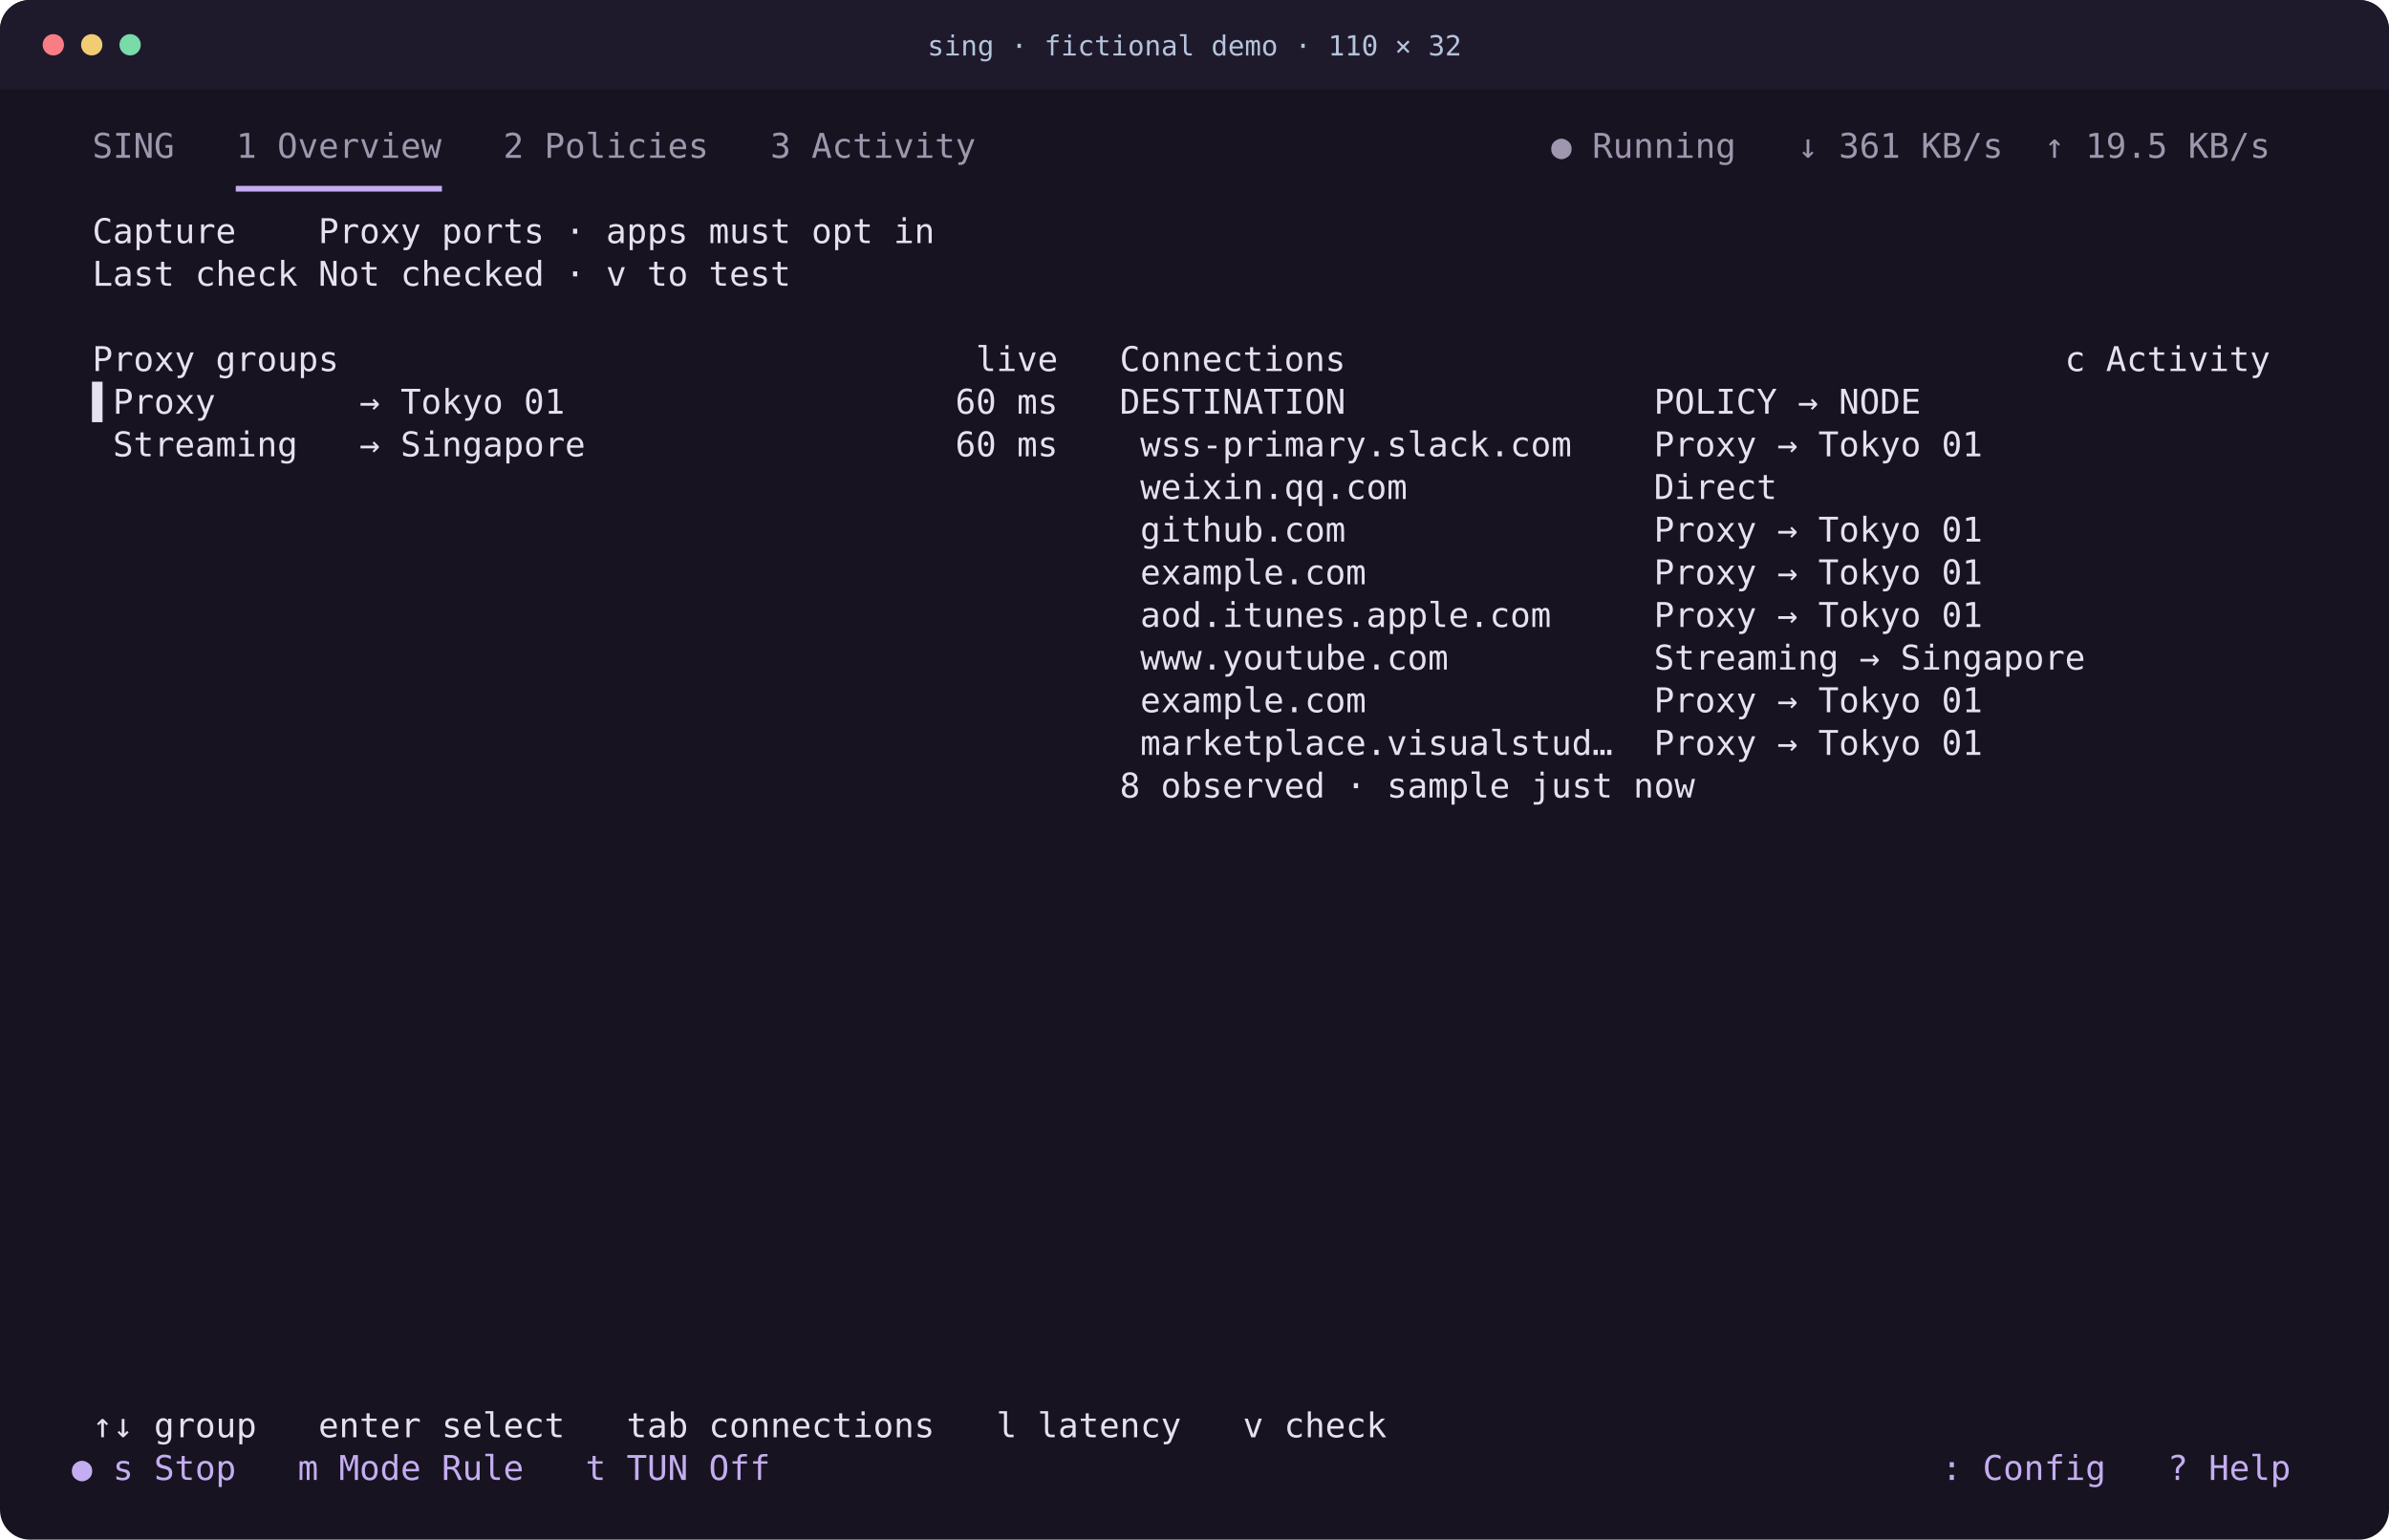
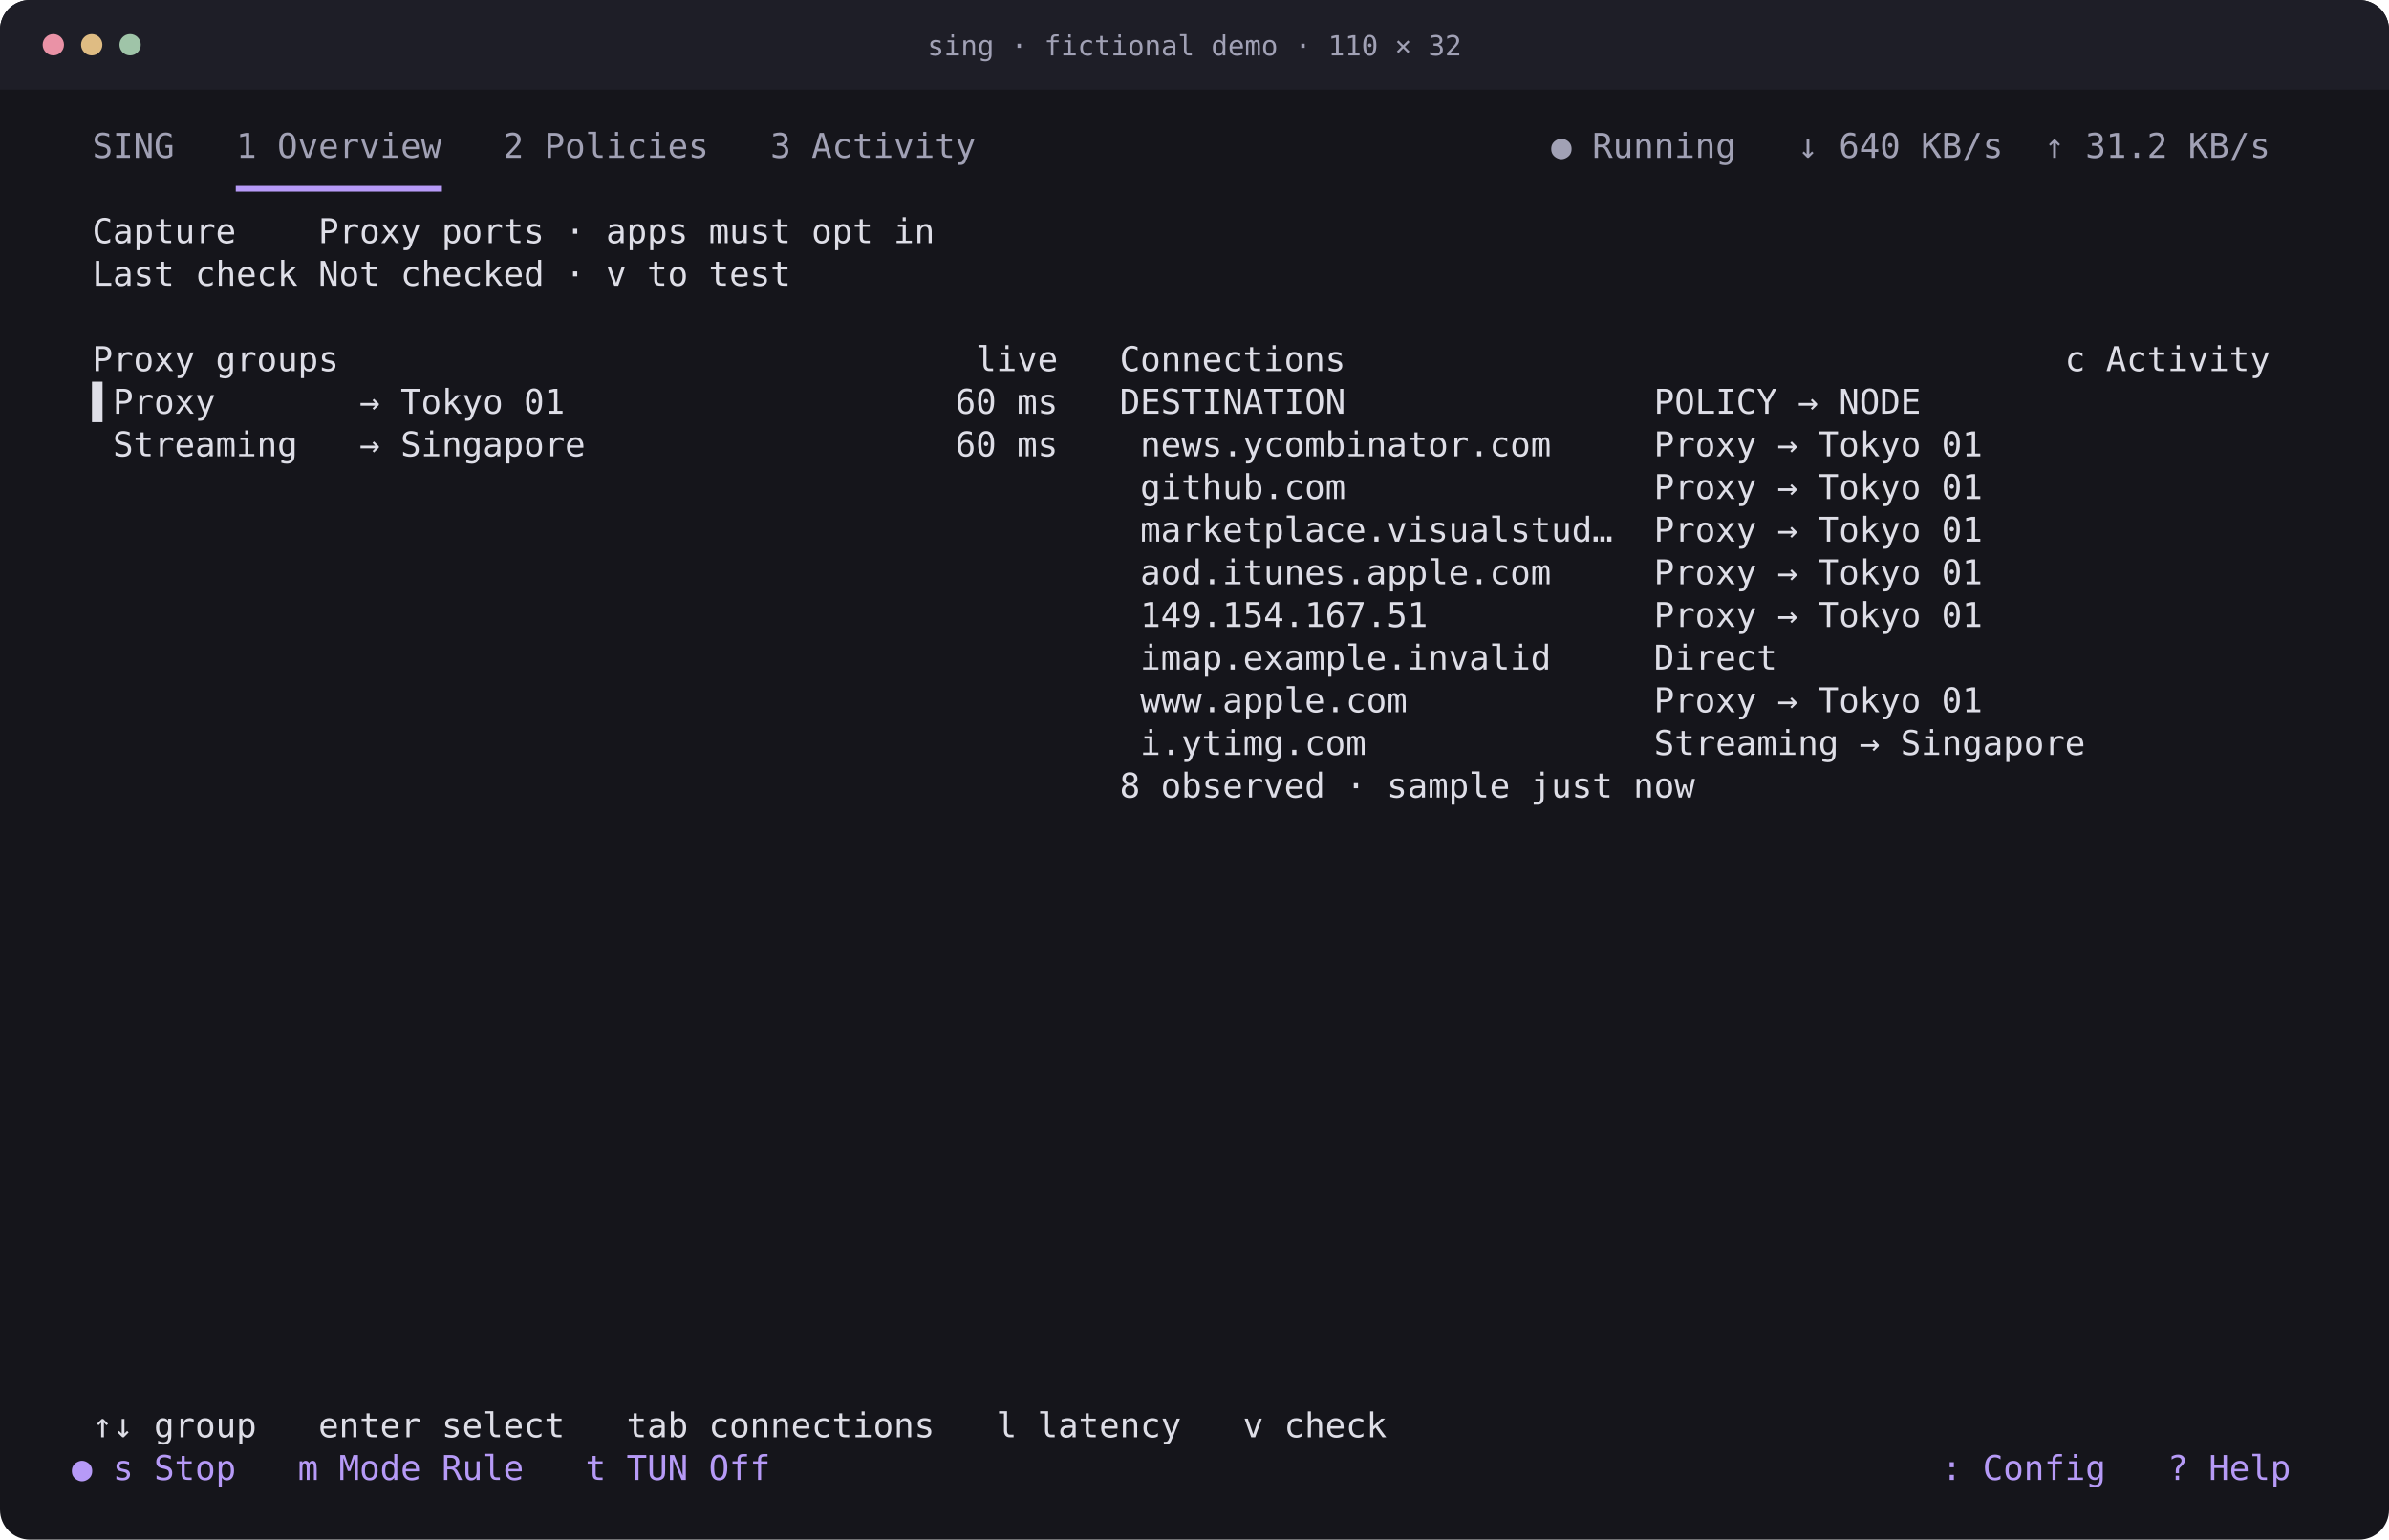
<svg xmlns="http://www.w3.org/2000/svg" width="1120" height="722" viewBox="0 0 1120 722" role="img" aria-labelledby="title desc">
-   <rect width="1120" height="722" rx="14" fill="#171320" />
-   <path d="M14 0h1092a14 14 0 0 1 14 14v28H0V14A14 14 0 0 1 14 0" fill="#1f1a2b" />
-   <circle cx="25" cy="21" r="5" fill="#fa7d86" />
-   <circle cx="43" cy="21" r="5" fill="#f2cc72" />
-   <circle cx="61" cy="21" r="5" fill="#78dba9" />
-   <text x="560" y="26" text-anchor="middle" fill="#b4c4dc" font-size="13" font-family="monospace">sing · fictional demo · 110 × 32</text>
+   <rect width="1120" height="722" rx="14" fill="#15151b" />
+   <path d="M14 0h1092a14 14 0 0 1 14 14v28H0V14A14 14 0 0 1 14 0" fill="#1e1e27" />
+   <circle cx="25" cy="21" r="5" fill="#ea92a6" />
+   <circle cx="43" cy="21" r="5" fill="#dfbc83" />
+   <circle cx="61" cy="21" r="5" fill="#9fc4a8" />
+   <text x="560" y="26" text-anchor="middle" fill="#a1a1b5" font-size="13" font-family="monospace">sing · fictional demo · 110 × 32</text>
  <g font-family="Menlo,Consolas,DejaVu Sans Mono,monospace" font-size="16">
-     <text x="24" y="74" fill="#9e97ae" xml:space="preserve">  SING   1 Overview   2 Policies   3 Activity                            ● Running   ↓ 361 KB/s  ↑ 19.5 KB/s</text>
-     <text x="24" y="94" fill="#c4adf0" xml:space="preserve">         ━━━━━━━━━━</text>
-     <text x="24" y="114" fill="#e5e1ed" xml:space="preserve">  Capture    Proxy ports · apps must opt in</text>
-     <text x="24" y="134" fill="#e5e1ed" xml:space="preserve">  Last check Not checked · v to test</text>
-     <text x="24" y="154" fill="#e5e1ed" xml:space="preserve" />
-     <text x="24" y="174" fill="#e5e1ed" xml:space="preserve">  Proxy groups                               live   Connections                                   c Activity</text>
-     <text x="24" y="194" fill="#e5e1ed" xml:space="preserve">  ▌Proxy       → Tokyo 01                   60 ms   DESTINATION               POLICY → NODE</text>
-     <text x="24" y="214" fill="#e5e1ed" xml:space="preserve">   Streaming   → Singapore                  60 ms    wss-primary.slack.com    Proxy → Tokyo 01</text>
-     <text x="24" y="234" fill="#e5e1ed" xml:space="preserve">                                                     weixin.qq.com            Direct</text>
-     <text x="24" y="254" fill="#e5e1ed" xml:space="preserve">                                                     github.com               Proxy → Tokyo 01</text>
-     <text x="24" y="274" fill="#e5e1ed" xml:space="preserve">                                                     example.com              Proxy → Tokyo 01</text>
-     <text x="24" y="294" fill="#e5e1ed" xml:space="preserve">                                                     aod.itunes.apple.com     Proxy → Tokyo 01</text>
-     <text x="24" y="314" fill="#e5e1ed" xml:space="preserve">                                                     www.youtube.com          Streaming → Singapore</text>
-     <text x="24" y="334" fill="#e5e1ed" xml:space="preserve">                                                     example.com              Proxy → Tokyo 01</text>
-     <text x="24" y="354" fill="#e5e1ed" xml:space="preserve">                                                     marketplace.visualstud…  Proxy → Tokyo 01</text>
-     <text x="24" y="374" fill="#e5e1ed" xml:space="preserve">                                                    8 observed · sample just now</text>
-     <text x="24" y="394" fill="#e5e1ed" xml:space="preserve" />
-     <text x="24" y="414" fill="#e5e1ed" xml:space="preserve" />
-     <text x="24" y="434" fill="#e5e1ed" xml:space="preserve" />
-     <text x="24" y="454" fill="#e5e1ed" xml:space="preserve" />
-     <text x="24" y="474" fill="#e5e1ed" xml:space="preserve" />
-     <text x="24" y="494" fill="#e5e1ed" xml:space="preserve" />
-     <text x="24" y="514" fill="#e5e1ed" xml:space="preserve" />
-     <text x="24" y="534" fill="#e5e1ed" xml:space="preserve" />
-     <text x="24" y="554" fill="#e5e1ed" xml:space="preserve" />
-     <text x="24" y="574" fill="#e5e1ed" xml:space="preserve" />
-     <text x="24" y="594" fill="#e5e1ed" xml:space="preserve" />
-     <text x="24" y="614" fill="#e5e1ed" xml:space="preserve" />
-     <text x="24" y="634" fill="#e5e1ed" xml:space="preserve" />
-     <text x="24" y="654" fill="#9e97ae" xml:space="preserve" />
-     <text x="24" y="674" fill="#e5e1ed" xml:space="preserve">  ↑↓ group   enter select   tab connections   l latency   v check</text>
-     <text x="24" y="694" fill="#c4adf0" xml:space="preserve"> ● s Stop   m Mode Rule   t TUN Off                                                         : Config   ? Help</text>
+     <text x="24" y="74" fill="#a1a1b5" xml:space="preserve">  SING   1 Overview   2 Policies   3 Activity                            ● Running   ↓ 640 KB/s  ↑ 31.2 KB/s</text>
+     <text x="24" y="94" fill="#b69af7" xml:space="preserve">         ━━━━━━━━━━</text>
+     <text x="24" y="114" fill="#dedee7" xml:space="preserve">  Capture    Proxy ports · apps must opt in</text>
+     <text x="24" y="134" fill="#dedee7" xml:space="preserve">  Last check Not checked · v to test</text>
+     <text x="24" y="154" fill="#dedee7" xml:space="preserve" />
+     <text x="24" y="174" fill="#dedee7" xml:space="preserve">  Proxy groups                               live   Connections                                   c Activity</text>
+     <text x="24" y="194" fill="#dedee7" xml:space="preserve">  ▌Proxy       → Tokyo 01                   60 ms   DESTINATION               POLICY → NODE</text>
+     <text x="24" y="214" fill="#dedee7" xml:space="preserve">   Streaming   → Singapore                  60 ms    news.ycombinator.com     Proxy → Tokyo 01</text>
+     <text x="24" y="234" fill="#dedee7" xml:space="preserve">                                                     github.com               Proxy → Tokyo 01</text>
+     <text x="24" y="254" fill="#dedee7" xml:space="preserve">                                                     marketplace.visualstud…  Proxy → Tokyo 01</text>
+     <text x="24" y="274" fill="#dedee7" xml:space="preserve">                                                     aod.itunes.apple.com     Proxy → Tokyo 01</text>
+     <text x="24" y="294" fill="#dedee7" xml:space="preserve">                                                     149.154.167.51           Proxy → Tokyo 01</text>
+     <text x="24" y="314" fill="#dedee7" xml:space="preserve">                                                     imap.example.invalid     Direct</text>
+     <text x="24" y="334" fill="#dedee7" xml:space="preserve">                                                     www.apple.com            Proxy → Tokyo 01</text>
+     <text x="24" y="354" fill="#dedee7" xml:space="preserve">                                                     i.ytimg.com              Streaming → Singapore</text>
+     <text x="24" y="374" fill="#dedee7" xml:space="preserve">                                                    8 observed · sample just now</text>
+     <text x="24" y="394" fill="#dedee7" xml:space="preserve" />
+     <text x="24" y="414" fill="#dedee7" xml:space="preserve" />
+     <text x="24" y="434" fill="#dedee7" xml:space="preserve" />
+     <text x="24" y="454" fill="#dedee7" xml:space="preserve" />
+     <text x="24" y="474" fill="#dedee7" xml:space="preserve" />
+     <text x="24" y="494" fill="#dedee7" xml:space="preserve" />
+     <text x="24" y="514" fill="#dedee7" xml:space="preserve" />
+     <text x="24" y="534" fill="#dedee7" xml:space="preserve" />
+     <text x="24" y="554" fill="#dedee7" xml:space="preserve" />
+     <text x="24" y="574" fill="#dedee7" xml:space="preserve" />
+     <text x="24" y="594" fill="#dedee7" xml:space="preserve" />
+     <text x="24" y="614" fill="#dedee7" xml:space="preserve" />
+     <text x="24" y="634" fill="#dedee7" xml:space="preserve" />
+     <text x="24" y="654" fill="#a1a1b5" xml:space="preserve" />
+     <text x="24" y="674" fill="#dedee7" xml:space="preserve">  ↑↓ group   enter select   tab connections   l latency   v check</text>
+     <text x="24" y="694" fill="#b69af7" xml:space="preserve"> ● s Stop   m Mode Rule   t TUN Off                                                         : Config   ? Help</text>
  </g>
</svg>
